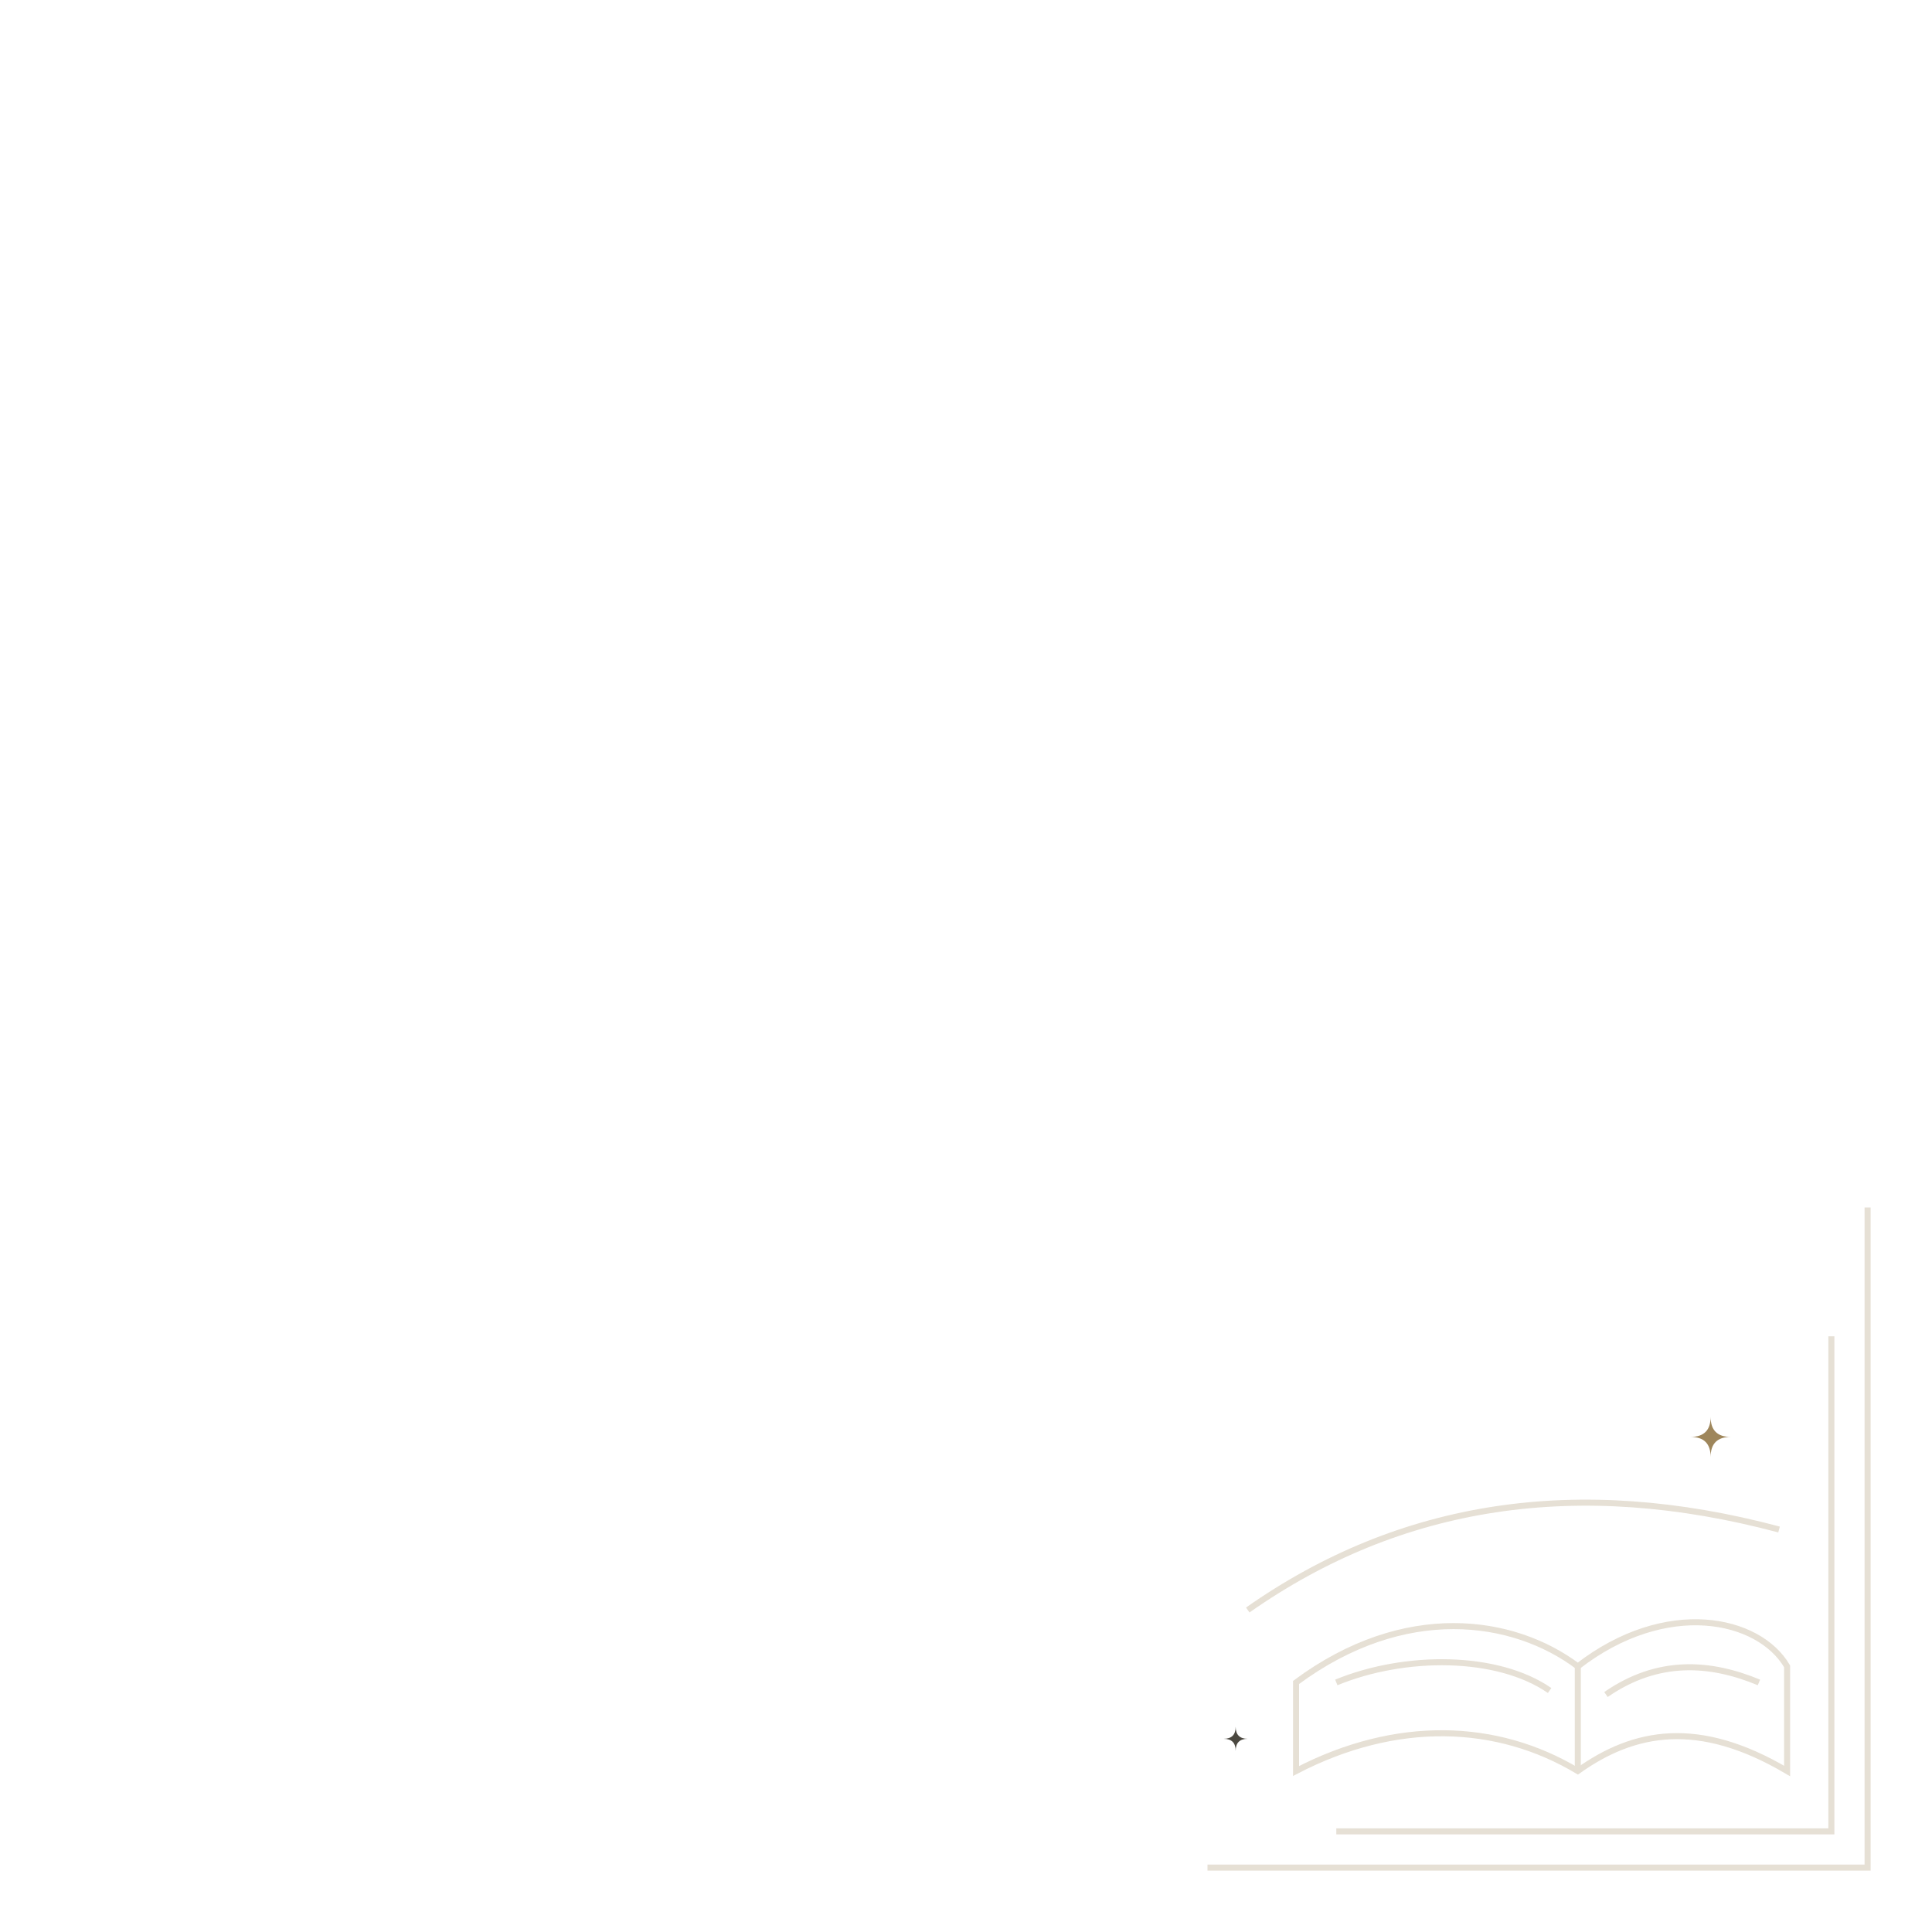
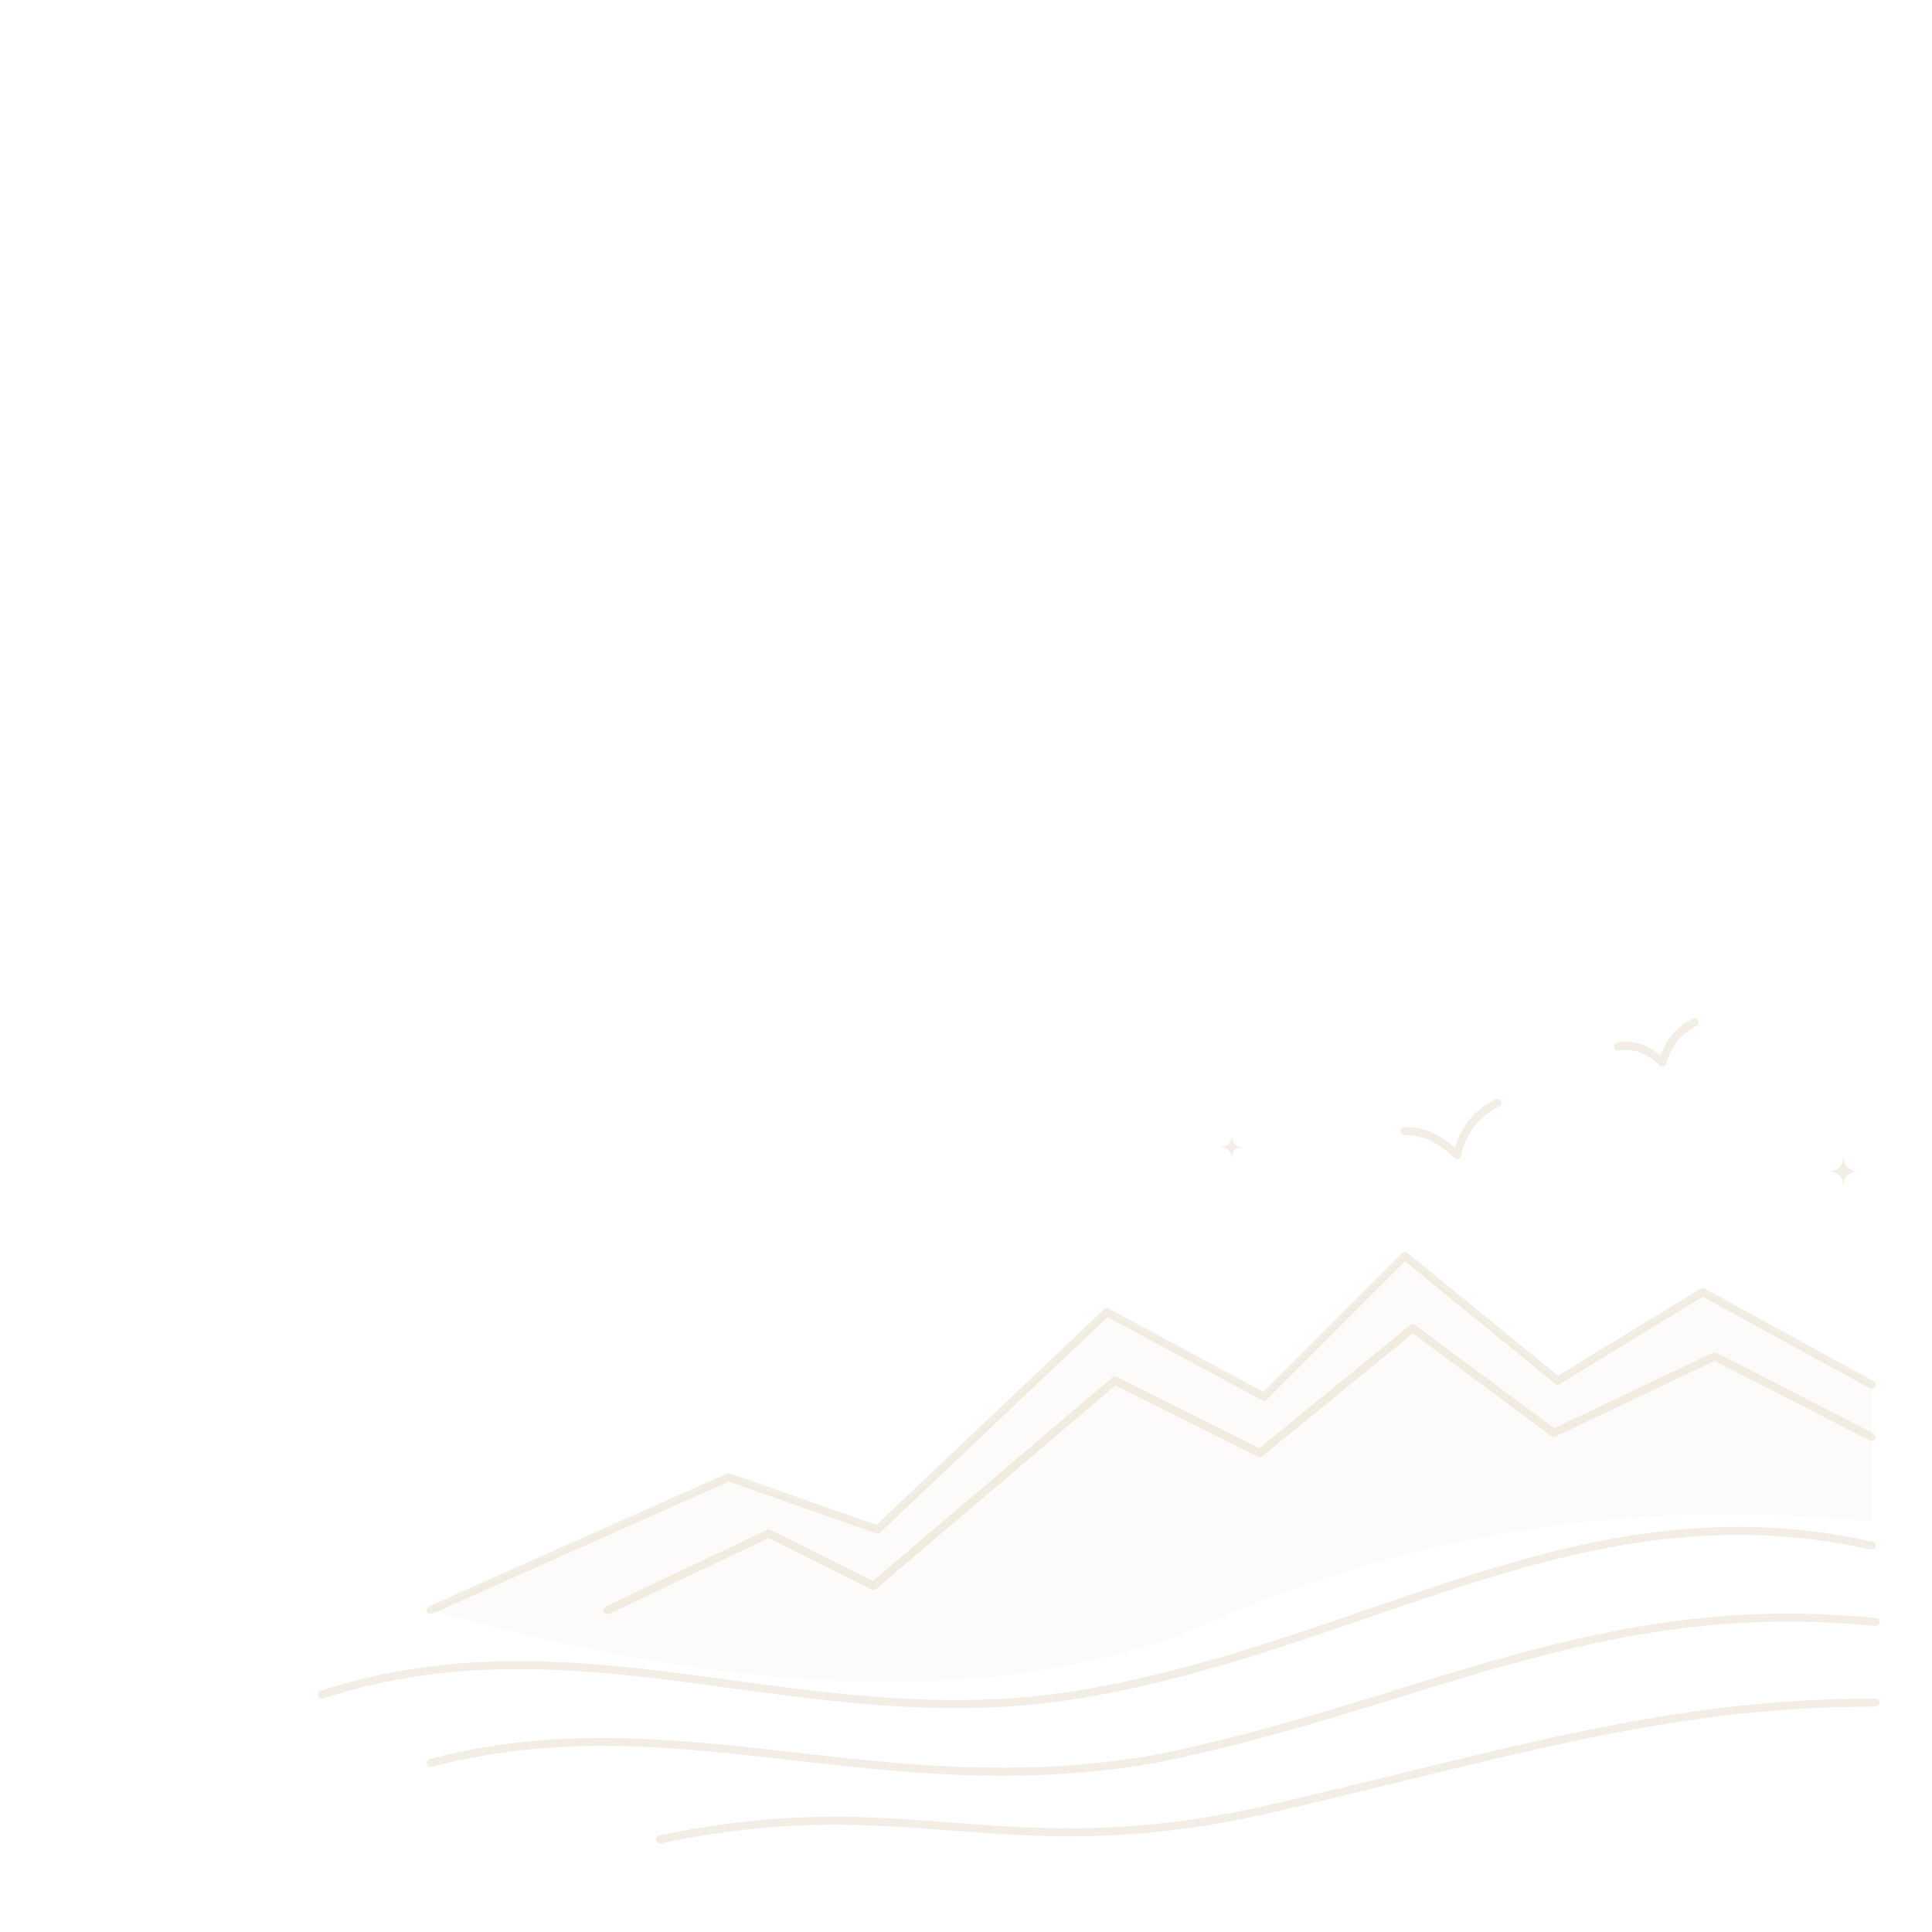
<svg xmlns="http://www.w3.org/2000/svg" width="480" height="480" viewBox="0 0 480 480">
-   <g fill="none" stroke="#9E865B" stroke-width="1.5" opacity="0.26">
-     <path d="M300 464H464V300M332 455H455V332" />
-     <path d="M322 418C349 398 376 402 392 414C414 397 437 402 444 414L444 440C422 427 406 430 392 440C372 428 347 427 322 440Z" />
-     <path d="M392 414V440M332 418C349 411 372 411 385 420M399 421C412 412 425 413 437 418" />
-     <path d="M310 400Q367 360 442 380" />
+   <path d="M107 400L181 367 218 380 275 326 314 347 349 312 387 343 423 321 465 344L465 378Q375 369 296 405Q224 433 107 400Z" fill="#C3AB7E" opacity="0.045" />
+   <g fill="none" stroke="#C3AB7E" stroke-width="2" stroke-linecap="round" stroke-linejoin="round" opacity="0.20">
+     <path d="M107 400L181 367 218 380 275 326 314 347 349 312 387 343 423 321 465 344" />
+     <path d="M151 400L191 381 217 394 277 343 313 361 351 330 386 356 426 337 465 357" />
+     <path d="M80 421C145 400 200 432 268 421C340 409 393 368 465 384M107 438C168 422 218 449 287 437C352 424 397 396 466 403M164 457C226 444 248 464 313 450C374 436 413 423 466 423" />
+     <path d="M349 281Q356 281 362 287Q364 278 372 274M402 260Q408 259 413 264Q415 257 421 254" />
  </g>
-   <path d="M425 352Q425 357 430 357Q425 357 425 362Q425 357 420 357Q425 357 425 352Z" fill="#9E865B" />
-   <path d="M307 429Q307 432 310 432Q307 432 307 435Q307 432 304 432Q307 432 307 429Z" fill="#4B4840" />
+   <g opacity="0.20">
+     <path d="M458 287Q458 291 462 291Q458 291 458 295Q458 291 454 291Q458 291 458 287Z" fill="#C3AB7E" />
+     <path d="M306 282Q306 285 309 285Q306 285 306 288Q306 285 303 285Q306 285 306 282Z" fill="#C3AB7E" />
+   </g>
</svg>
